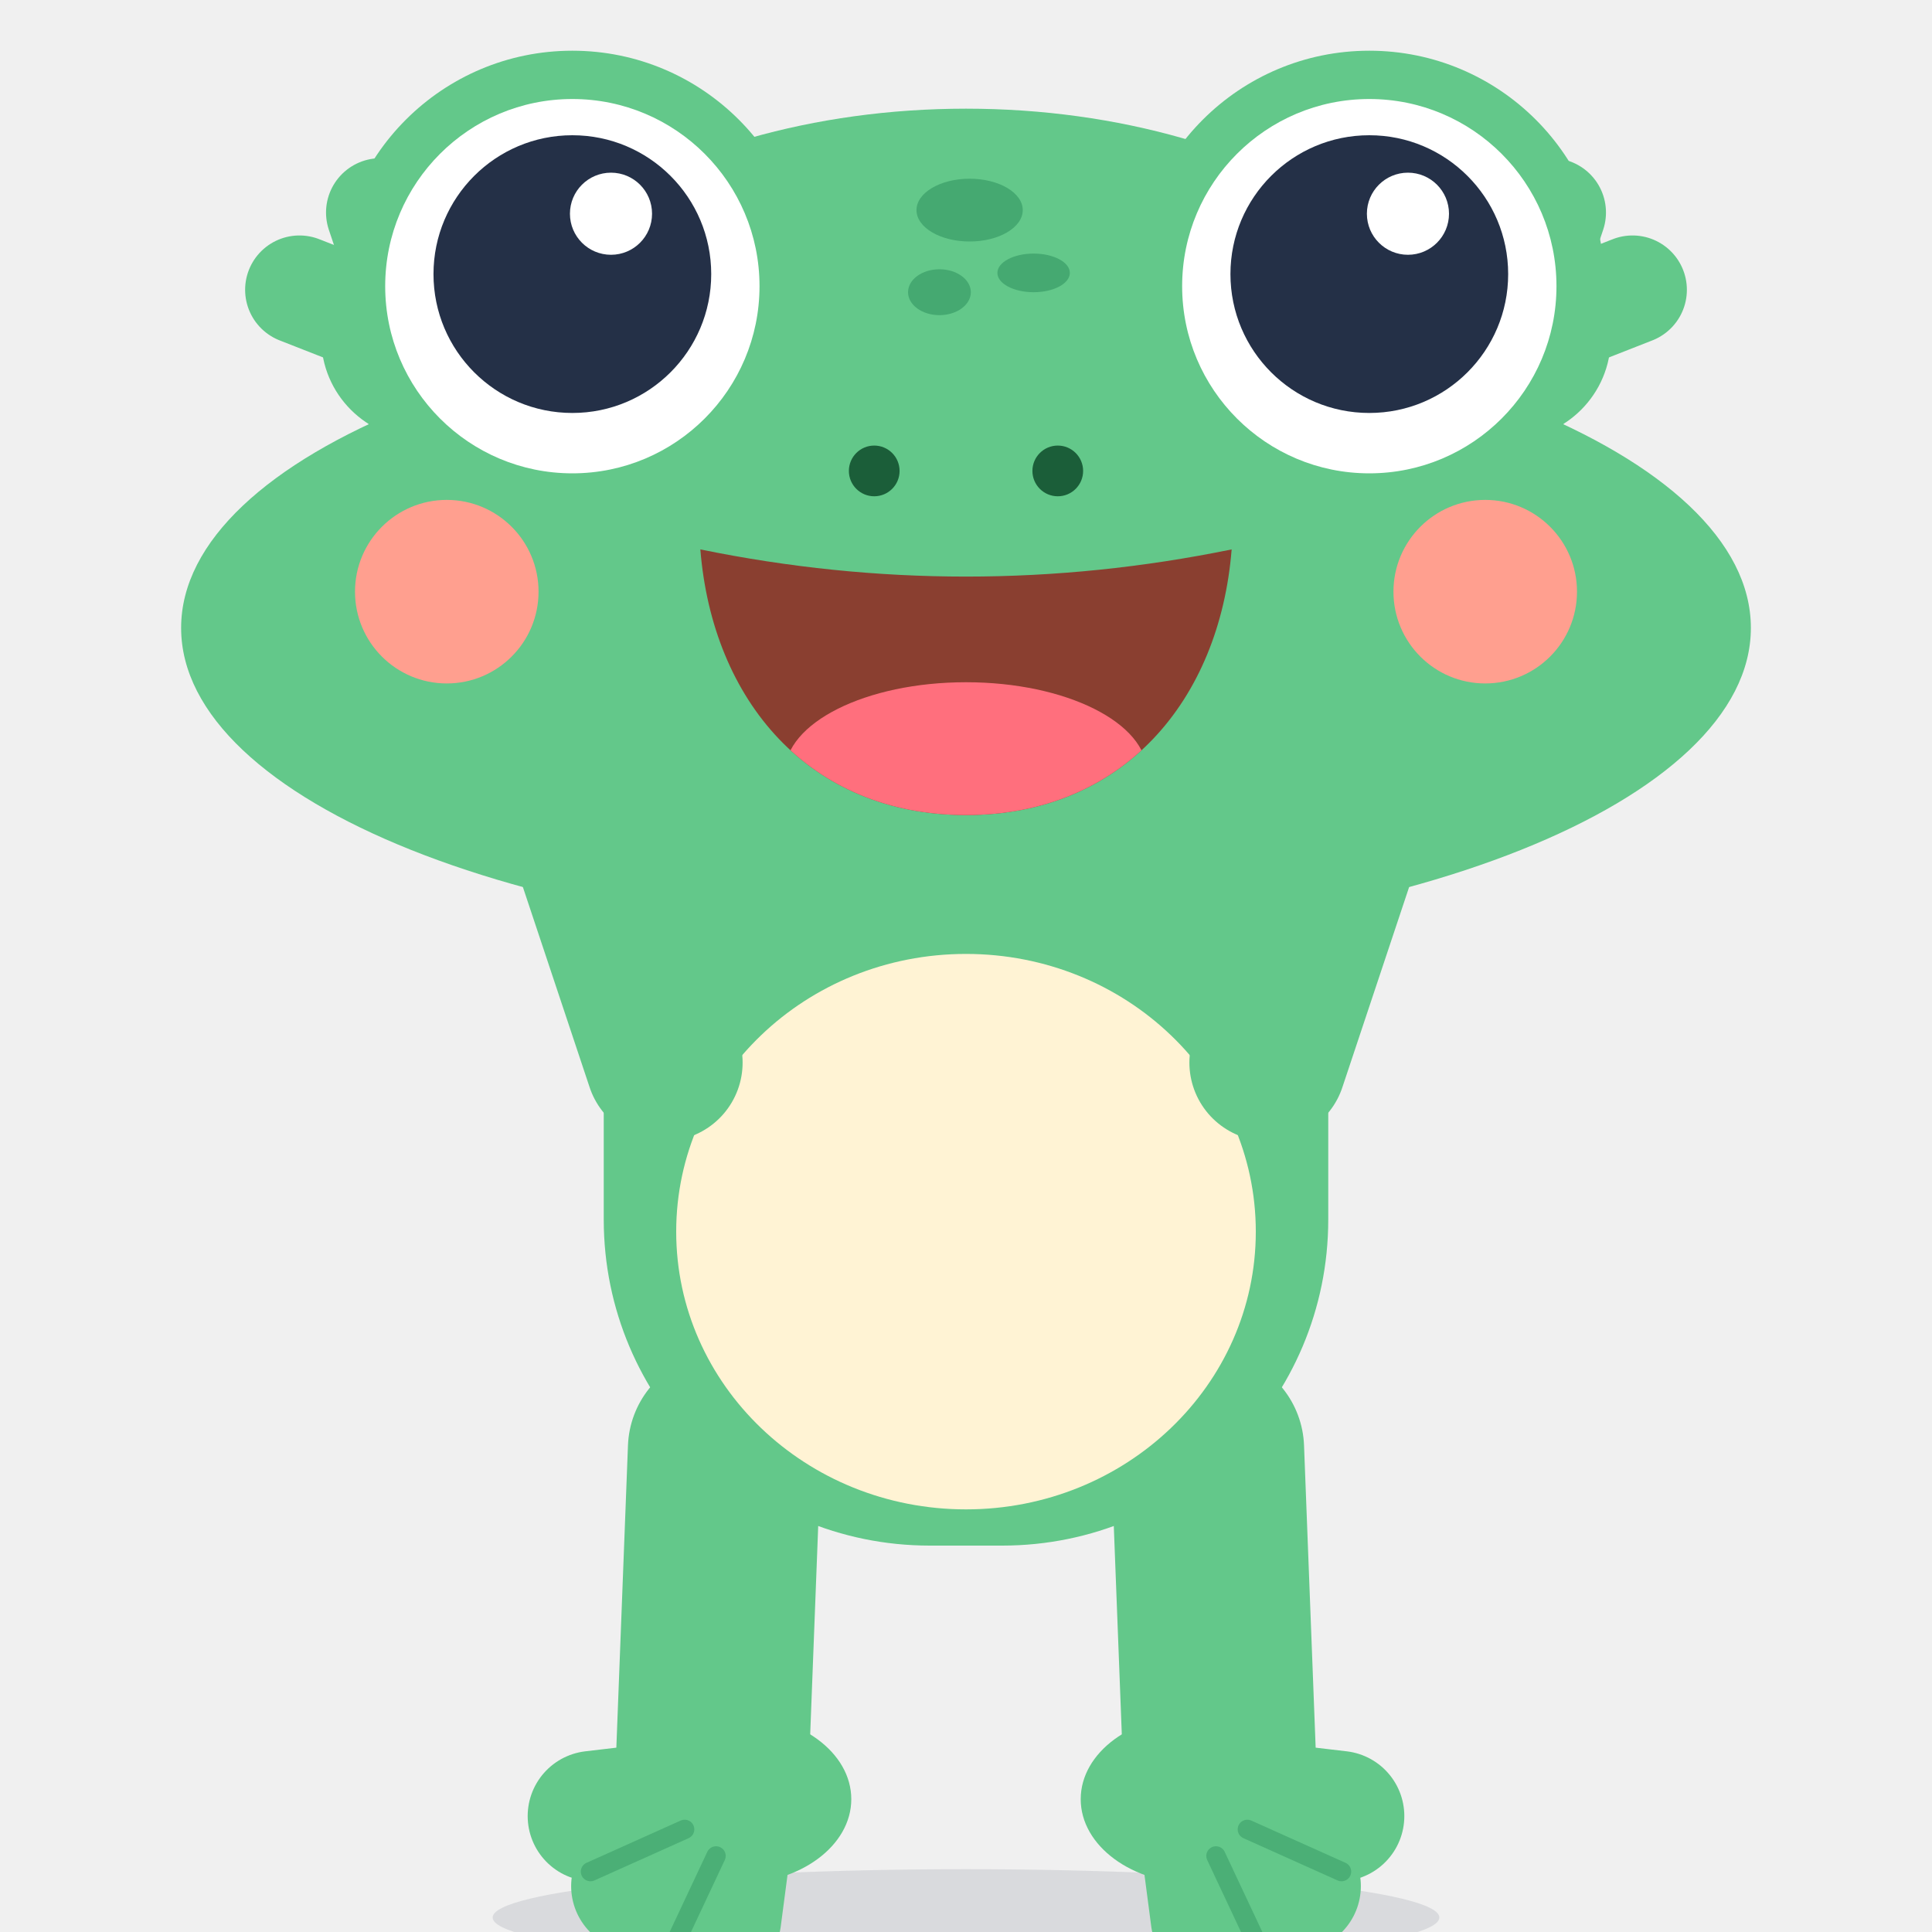
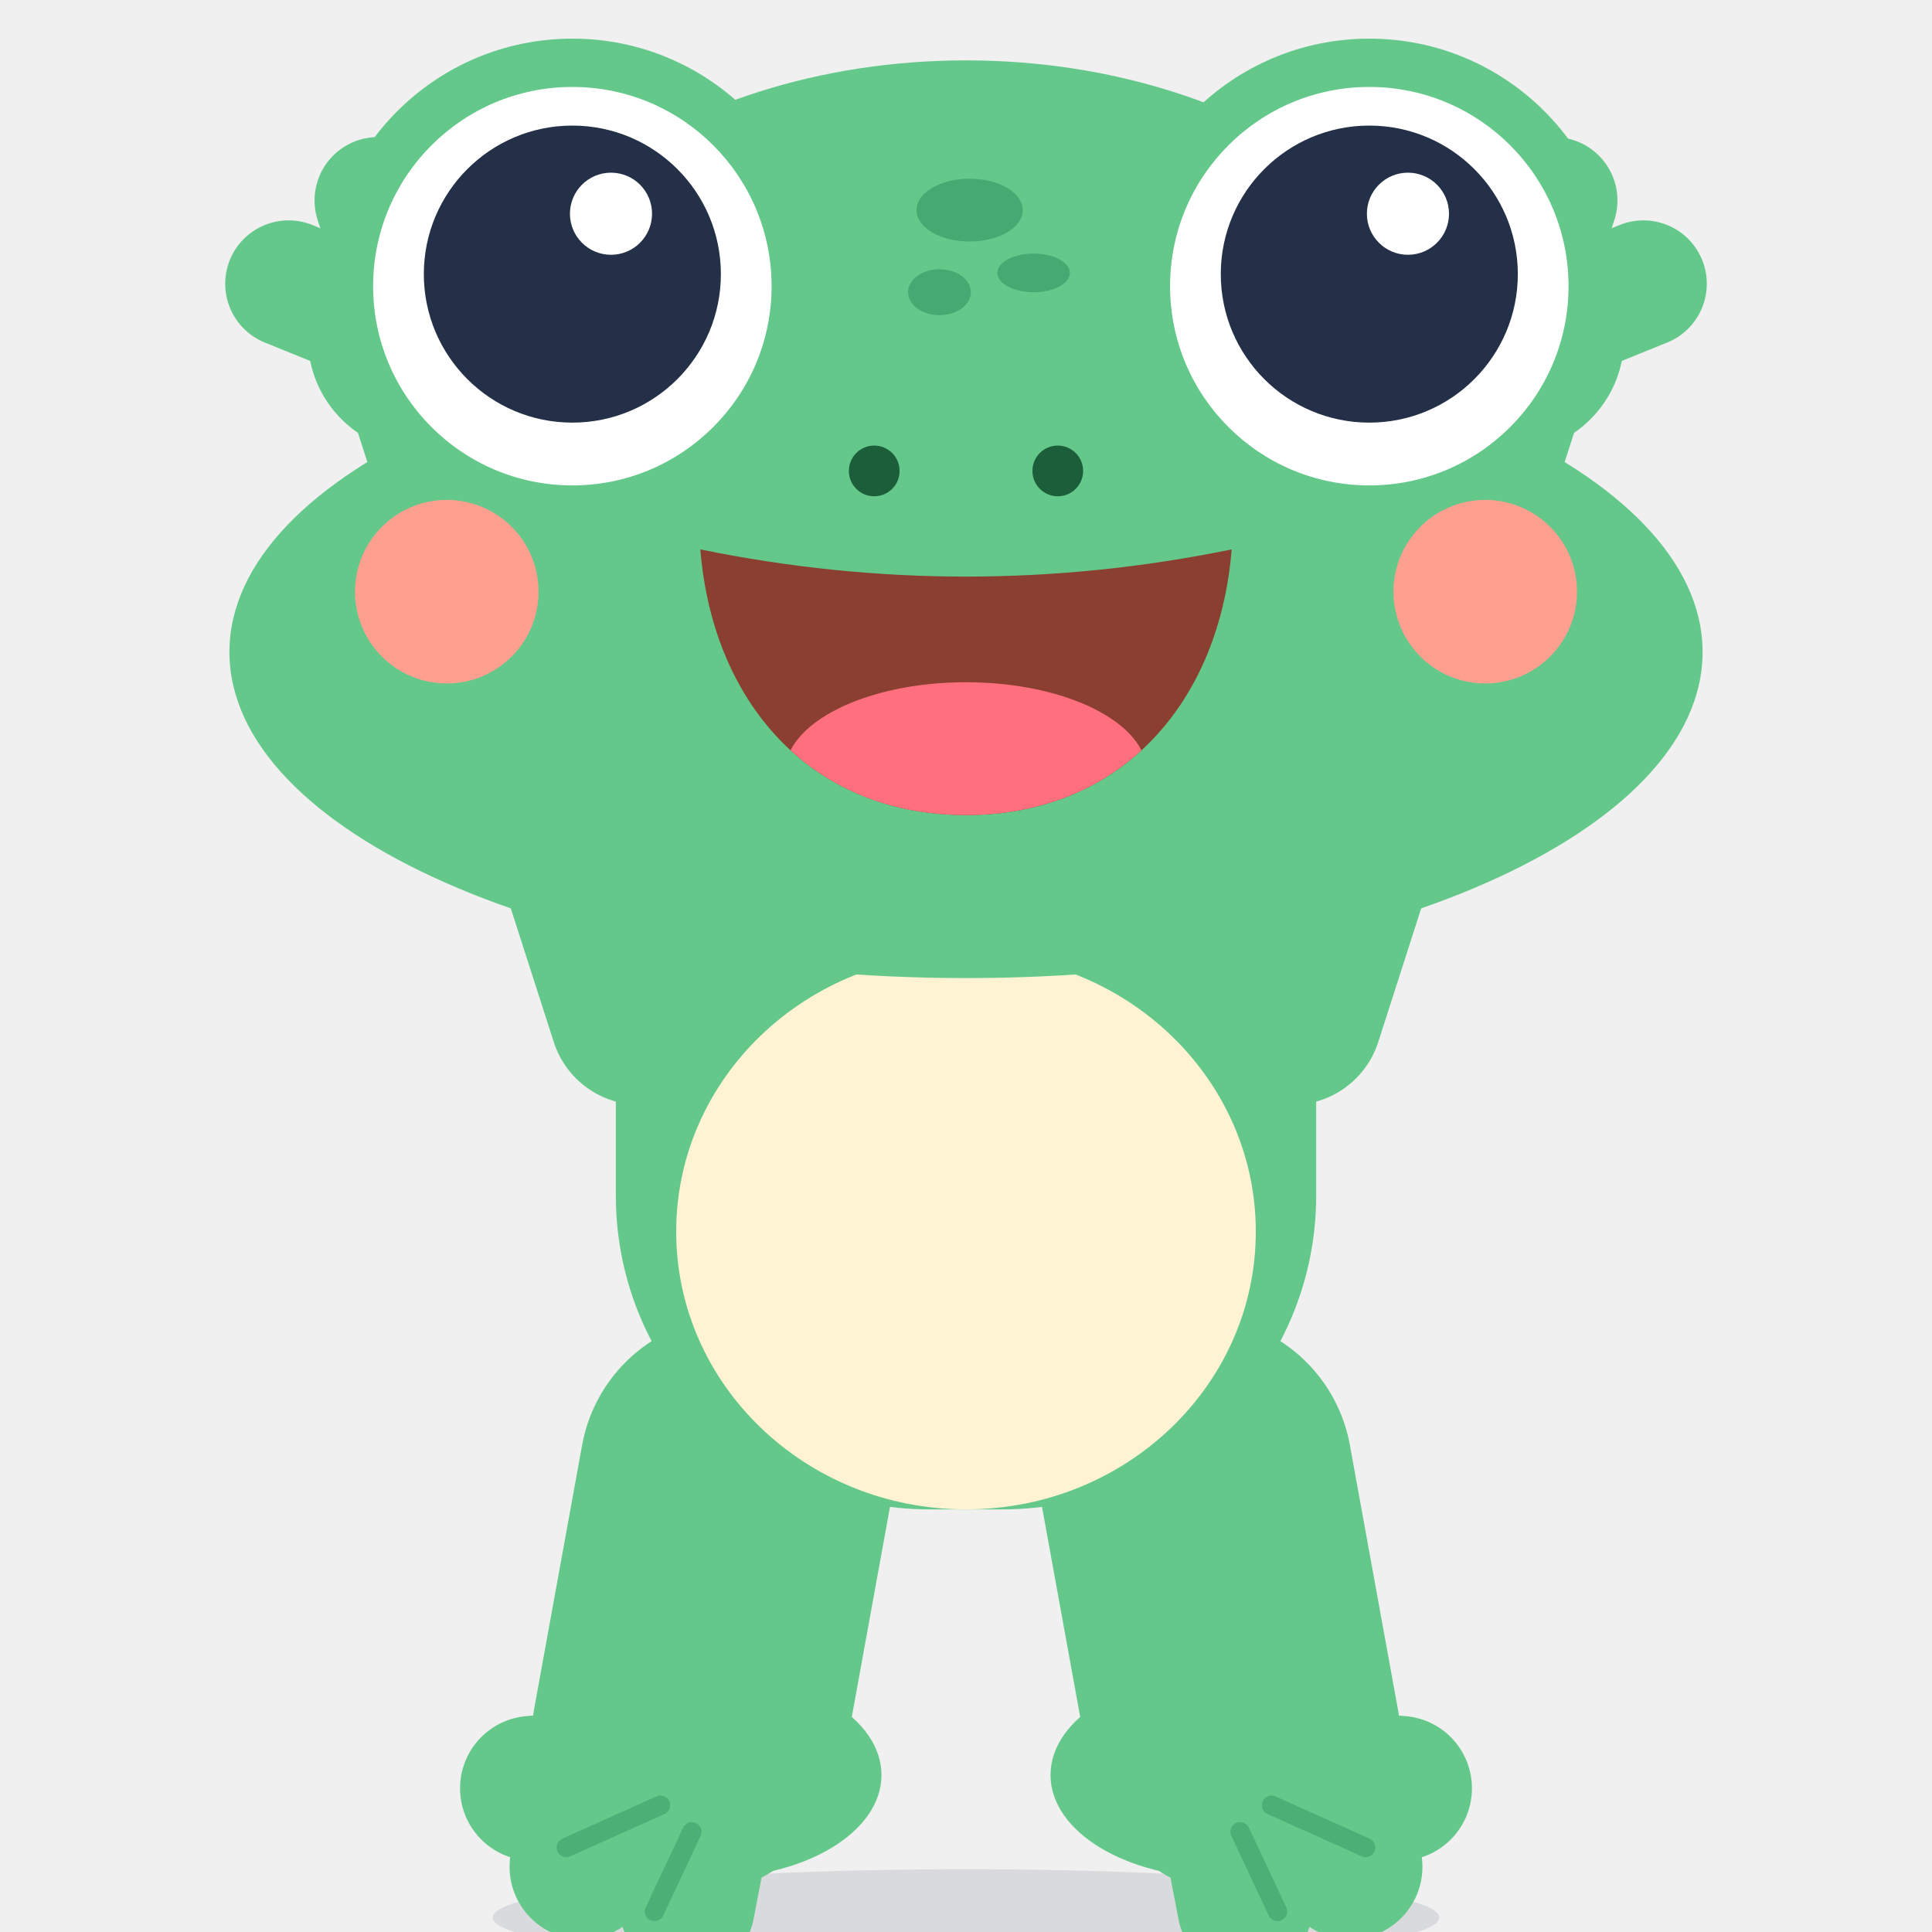
<svg xmlns="http://www.w3.org/2000/svg" viewBox="0 0 512 512" width="512" height="512">
  <g transform="translate(16 0) scale(3.2)">
    <ellipse cx="75" cy="158.8" rx="39.2" ry="4" fill="#243047" opacity="0.116" />
    <g transform="translate(0 -2) translate(75 100) rotate(0) translate(-75 -100)">
      <g>
-         <line x1="55" y1="122" x2="54" y2="148" stroke="#63C88A" stroke-width="16" stroke-linecap="round" />
-         <ellipse cx="56" cy="151" rx="9.5" ry="7" fill="#63C88A" />
-         <line x1="56" y1="151" x2="44.1" y2="152.4" stroke="#63C88A" stroke-width="10.8" stroke-linecap="round" />
-         <line x1="56" y1="151" x2="47.7" y2="158.2" stroke="#63C88A" stroke-width="10.8" stroke-linecap="round" />
-         <line x1="56" y1="151" x2="54.7" y2="160.9" stroke="#63C88A" stroke-width="10" stroke-linecap="round" />
-         <line x1="51.7" y1="153.5" x2="43.9" y2="157.0" stroke="#45A971" stroke-width="1.6" stroke-linecap="round" opacity="0.8" />
-         <line x1="54.3" y1="155.7" x2="51.2" y2="162.3" stroke="#45A971" stroke-width="1.6" stroke-linecap="round" opacity="0.8" />
+         <line x1="56" y1="124" x2="52" y2="146" stroke="#63C88A" stroke-width="26" stroke-linecap="round" />
+         <ellipse cx="54" cy="149" rx="14" ry="8.5" fill="#63C88A" />
+         <line x1="54" y1="149" x2="39.1" y2="150.1" stroke="#63C88A" stroke-width="12" stroke-linecap="round" />
+         <line x1="54" y1="149" x2="43.2" y2="156.6" stroke="#63C88A" stroke-width="12" stroke-linecap="round" />
+         <line x1="54" y1="149" x2="51.9" y2="159.9" stroke="#63C88A" stroke-width="11.2" stroke-linecap="round" />
+         <line x1="49.7" y1="151.5" x2="41.9" y2="155.0" stroke="#45A971" stroke-width="1.6" stroke-linecap="round" opacity="0.8" />
+         <line x1="52.3" y1="153.7" x2="49.2" y2="160.3" stroke="#45A971" stroke-width="1.6" stroke-linecap="round" opacity="0.8" />
      </g>
      <g>
-         <line x1="95" y1="122" x2="96" y2="148" stroke="#63C88A" stroke-width="16" stroke-linecap="round" />
-         <ellipse cx="94" cy="151" rx="9.5" ry="7" fill="#63C88A" />
-         <line x1="94" y1="151" x2="105.9" y2="152.4" stroke="#63C88A" stroke-width="10.8" stroke-linecap="round" />
-         <line x1="94" y1="151" x2="102.3" y2="158.2" stroke="#63C88A" stroke-width="10.8" stroke-linecap="round" />
-         <line x1="94" y1="151" x2="95.3" y2="160.9" stroke="#63C88A" stroke-width="10" stroke-linecap="round" />
-         <line x1="98.3" y1="153.5" x2="106.1" y2="157.0" stroke="#45A971" stroke-width="1.6" stroke-linecap="round" opacity="0.8" />
-         <line x1="95.7" y1="155.7" x2="98.8" y2="162.3" stroke="#45A971" stroke-width="1.6" stroke-linecap="round" opacity="0.8" />
+         <line x1="94" y1="124" x2="98" y2="146" stroke="#63C88A" stroke-width="26" stroke-linecap="round" />
+         <ellipse cx="96" cy="149" rx="14" ry="8.5" fill="#63C88A" />
+         <line x1="96" y1="149" x2="110.9" y2="150.1" stroke="#63C88A" stroke-width="12" stroke-linecap="round" />
+         <line x1="96" y1="149" x2="106.8" y2="156.6" stroke="#63C88A" stroke-width="12" stroke-linecap="round" />
+         <line x1="96" y1="149" x2="98.1" y2="159.9" stroke="#63C88A" stroke-width="11.2" stroke-linecap="round" />
+         <line x1="100.3" y1="151.5" x2="108.1" y2="155.0" stroke="#45A971" stroke-width="1.6" stroke-linecap="round" opacity="0.8" />
+         <line x1="97.7" y1="153.7" x2="100.8" y2="160.3" stroke="#45A971" stroke-width="1.6" stroke-linecap="round" opacity="0.8" />
      </g>
-       <path d="M 45 58 H 105 V 103 A 27 27 0 0 1 78 130 H 72 A 27 27 0 0 1 45 103 Z" fill="#63C88A" />
+       <path d="M 46 58 H 104 V 101 A 26 26 0 0 1 78 127 H 72 A 26 26 0 0 1 46 101 Z" fill="#63C88A" />
      <ellipse cx="75" cy="104" rx="24" ry="23" fill="#FFF3D4" />
      <g>
-         <line x1="50" y1="90" x2="30" y2="30" stroke="#63C88A" stroke-width="13" stroke-linecap="round" />
-         <circle cx="30" cy="30" r="8.4" fill="#63C88A" />
-         <line x1="30" y1="30" x2="19.8" y2="26.0" stroke="#63C88A" stroke-width="9" stroke-linecap="round" />
-         <line x1="30" y1="30" x2="26.5" y2="19.6" stroke="#63C88A" stroke-width="9" stroke-linecap="round" />
-         <line x1="30" y1="30" x2="35.8" y2="20.6" stroke="#63C88A" stroke-width="9" stroke-linecap="round" />
+         <line x1="48" y1="86" x2="30" y2="30" stroke="#63C88A" stroke-width="15" stroke-linecap="round" />
+         <circle cx="30" cy="30" r="9.5" fill="#63C88A" />
+         <line x1="30" y1="30" x2="18.9" y2="25.5" stroke="#63C88A" stroke-width="10.5" stroke-linecap="round" />
+         <line x1="30" y1="30" x2="26.3" y2="18.6" stroke="#63C88A" stroke-width="10.5" stroke-linecap="round" />
+         <line x1="30" y1="30" x2="36.4" y2="19.8" stroke="#63C88A" stroke-width="10.5" stroke-linecap="round" />
      </g>
      <g>
-         <line x1="100" y1="90" x2="120" y2="30" stroke="#63C88A" stroke-width="13" stroke-linecap="round" />
-         <circle cx="120" cy="30" r="8.4" fill="#63C88A" />
-         <line x1="120" y1="30" x2="114.2" y2="20.6" stroke="#63C88A" stroke-width="9" stroke-linecap="round" />
-         <line x1="120" y1="30" x2="123.5" y2="19.6" stroke="#63C88A" stroke-width="9" stroke-linecap="round" />
-         <line x1="120" y1="30" x2="130.2" y2="26.0" stroke="#63C88A" stroke-width="9" stroke-linecap="round" />
+         <line x1="102" y1="86" x2="120" y2="30" stroke="#63C88A" stroke-width="15" stroke-linecap="round" />
+         <circle cx="120" cy="30" r="9.5" fill="#63C88A" />
+         <line x1="120" y1="30" x2="113.6" y2="19.8" stroke="#63C88A" stroke-width="10.5" stroke-linecap="round" />
+         <line x1="120" y1="30" x2="123.7" y2="18.6" stroke="#63C88A" stroke-width="10.5" stroke-linecap="round" />
+         <line x1="120" y1="30" x2="131.1" y2="25.5" stroke="#63C88A" stroke-width="10.5" stroke-linecap="round" />
      </g>
      <g transform="rotate(0 75 50)">
-         <ellipse cx="75" cy="42" rx="46" ry="31" fill="#63C88A" />
-         <ellipse cx="75" cy="54" rx="65" ry="26" fill="#63C88A" />
-         <circle cx="42.4" cy="25.7" r="19.5" fill="#63C88A" />
-         <circle cx="108.4" cy="25.7" r="19.5" fill="#63C88A" />
+         <ellipse cx="75" cy="40" rx="44" ry="33" fill="#63C88A" />
+         <ellipse cx="75" cy="56" rx="61" ry="27" fill="#63C88A" />
+         <circle cx="42.4" cy="25.7" r="20.5" fill="#63C88A" />
+         <circle cx="108.4" cy="25.7" r="20.5" fill="#63C88A" />
      </g>
      <g transform="rotate(0 75 50)">
        <ellipse cx="75.3" cy="19.4" rx="4.4" ry="2.6" fill="#45A971" />
        <ellipse cx="72.8" cy="26.2" rx="2.6" ry="1.9" fill="#45A971" />
        <ellipse cx="80.6" cy="24.6" rx="3.0" ry="1.6" fill="#45A971" />
        <g>
          <clipPath id="eyeClip42">
-             <circle cx="42.4" cy="25.7" r="15.5" />
+             <circle cx="42.4" cy="25.7" r="16.5" />
          </clipPath>
-           <circle cx="42.4" cy="25.7" r="15.5" fill="#FFFFFF" />
+           <circle cx="42.4" cy="25.7" r="16.5" fill="#FFFFFF" />
          <g clip-path="url(#eyeClip42)">
-             <circle cx="42.4" cy="24.7" r="11.5" fill="#243047" />
+             <circle cx="42.4" cy="24.7" r="12.3" fill="#243047" />
            <circle cx="45.6" cy="19.7" r="3.4" fill="#FFFFFF" />
          </g>
        </g>
        <g>
          <clipPath id="eyeClip108">
-             <circle cx="108.4" cy="25.7" r="15.5" />
+             <circle cx="108.4" cy="25.7" r="16.5" />
          </clipPath>
-           <circle cx="108.4" cy="25.7" r="15.5" fill="#FFFFFF" />
+           <circle cx="108.4" cy="25.7" r="16.5" fill="#FFFFFF" />
          <g clip-path="url(#eyeClip108)">
-             <circle cx="108.4" cy="24.7" r="11.5" fill="#243047" />
+             <circle cx="108.4" cy="24.7" r="12.3" fill="#243047" />
            <circle cx="111.6" cy="19.7" r="3.4" fill="#FFFFFF" />
          </g>
        </g>
        <circle cx="32" cy="51" r="7.6" fill="#FF9F8F" />
        <circle cx="118" cy="51" r="7.6" fill="#FF9F8F" />
        <circle cx="67.4" cy="41" r="2.1" fill="#1B5E39" />
        <circle cx="82.6" cy="41" r="2.1" fill="#1B5E39" />
        <g transform="translate(75 50) scale(1) translate(-75 -50)">
          <clipPath id="mouthClipopen">
            <path d="M 53 47.5 Q 75 52 97 47.5 C 96 60 88 69.5 75 69.5 C 62 69.5 54 60 53 47.5 Z" />
          </clipPath>
          <path d="M 53 47.5 Q 75 52 97 47.5 C 96 60 88 69.5 75 69.5 C 62 69.5 54 60 53 47.5 Z" fill="#8A3F30" />
          <ellipse cx="75" cy="66" rx="15" ry="7.5" fill="#FF6F7D" clip-path="url(#mouthClipopen)" />
        </g>
      </g>
    </g>
  </g>
</svg>
